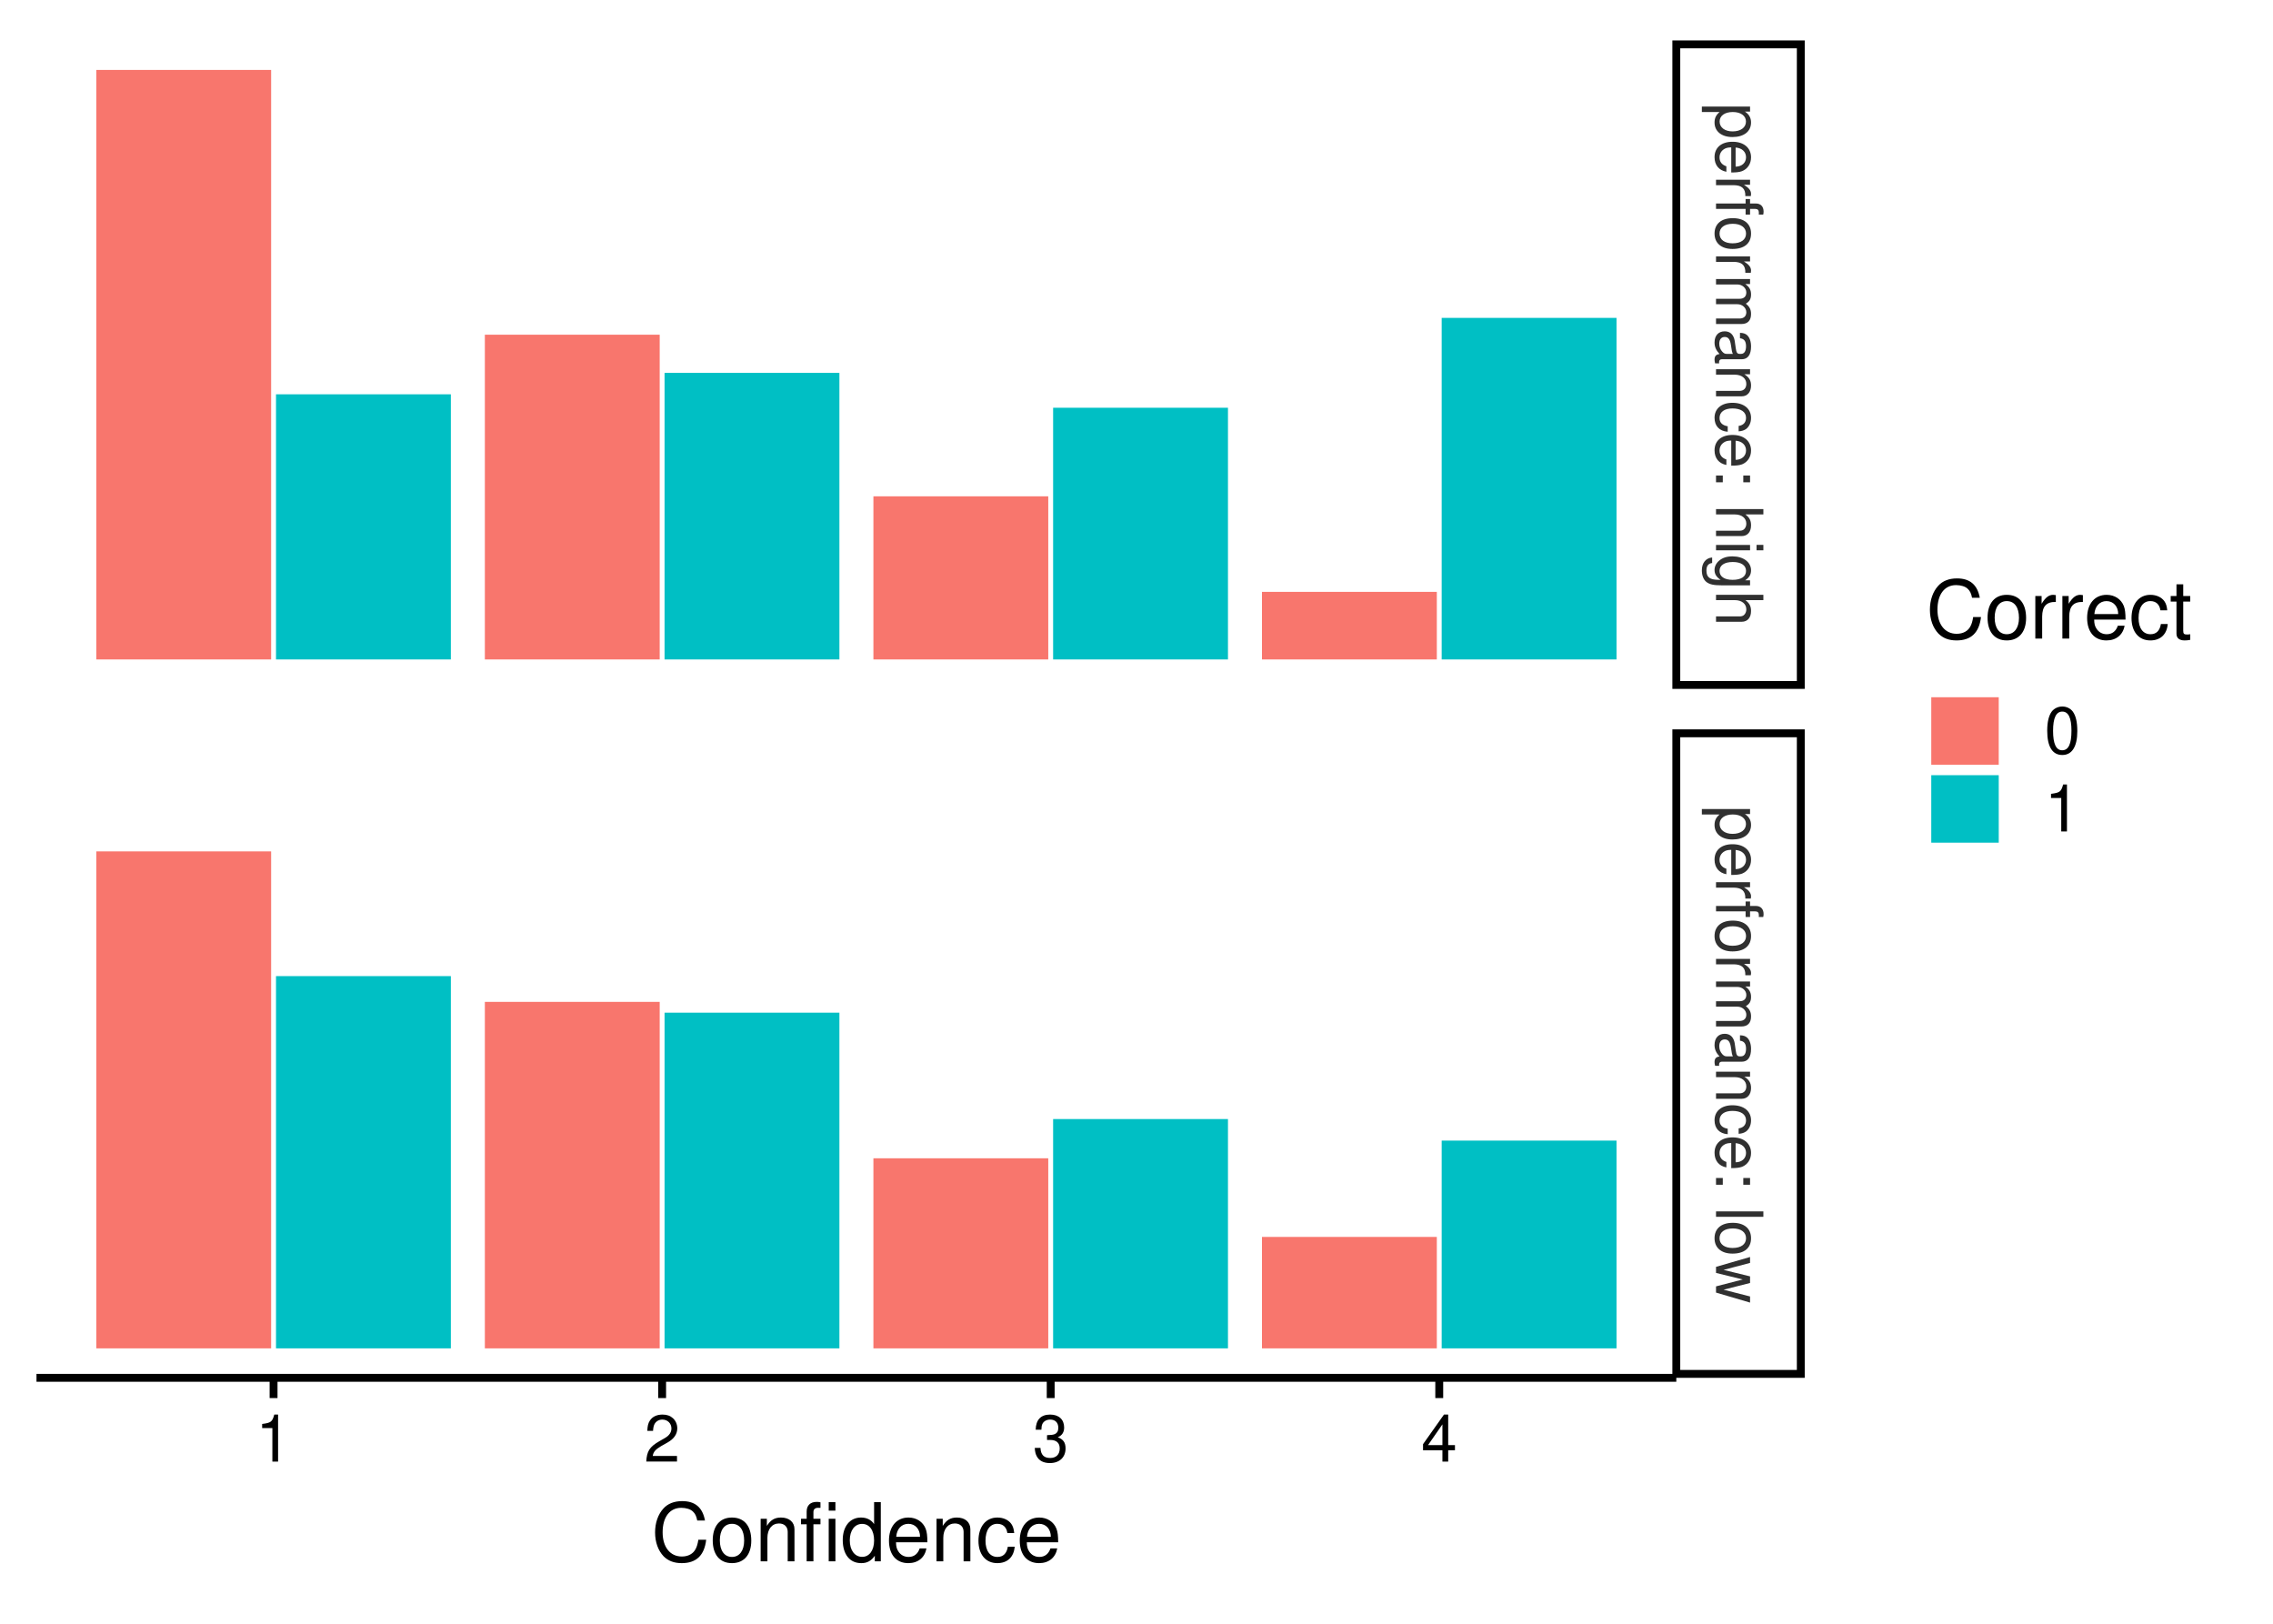
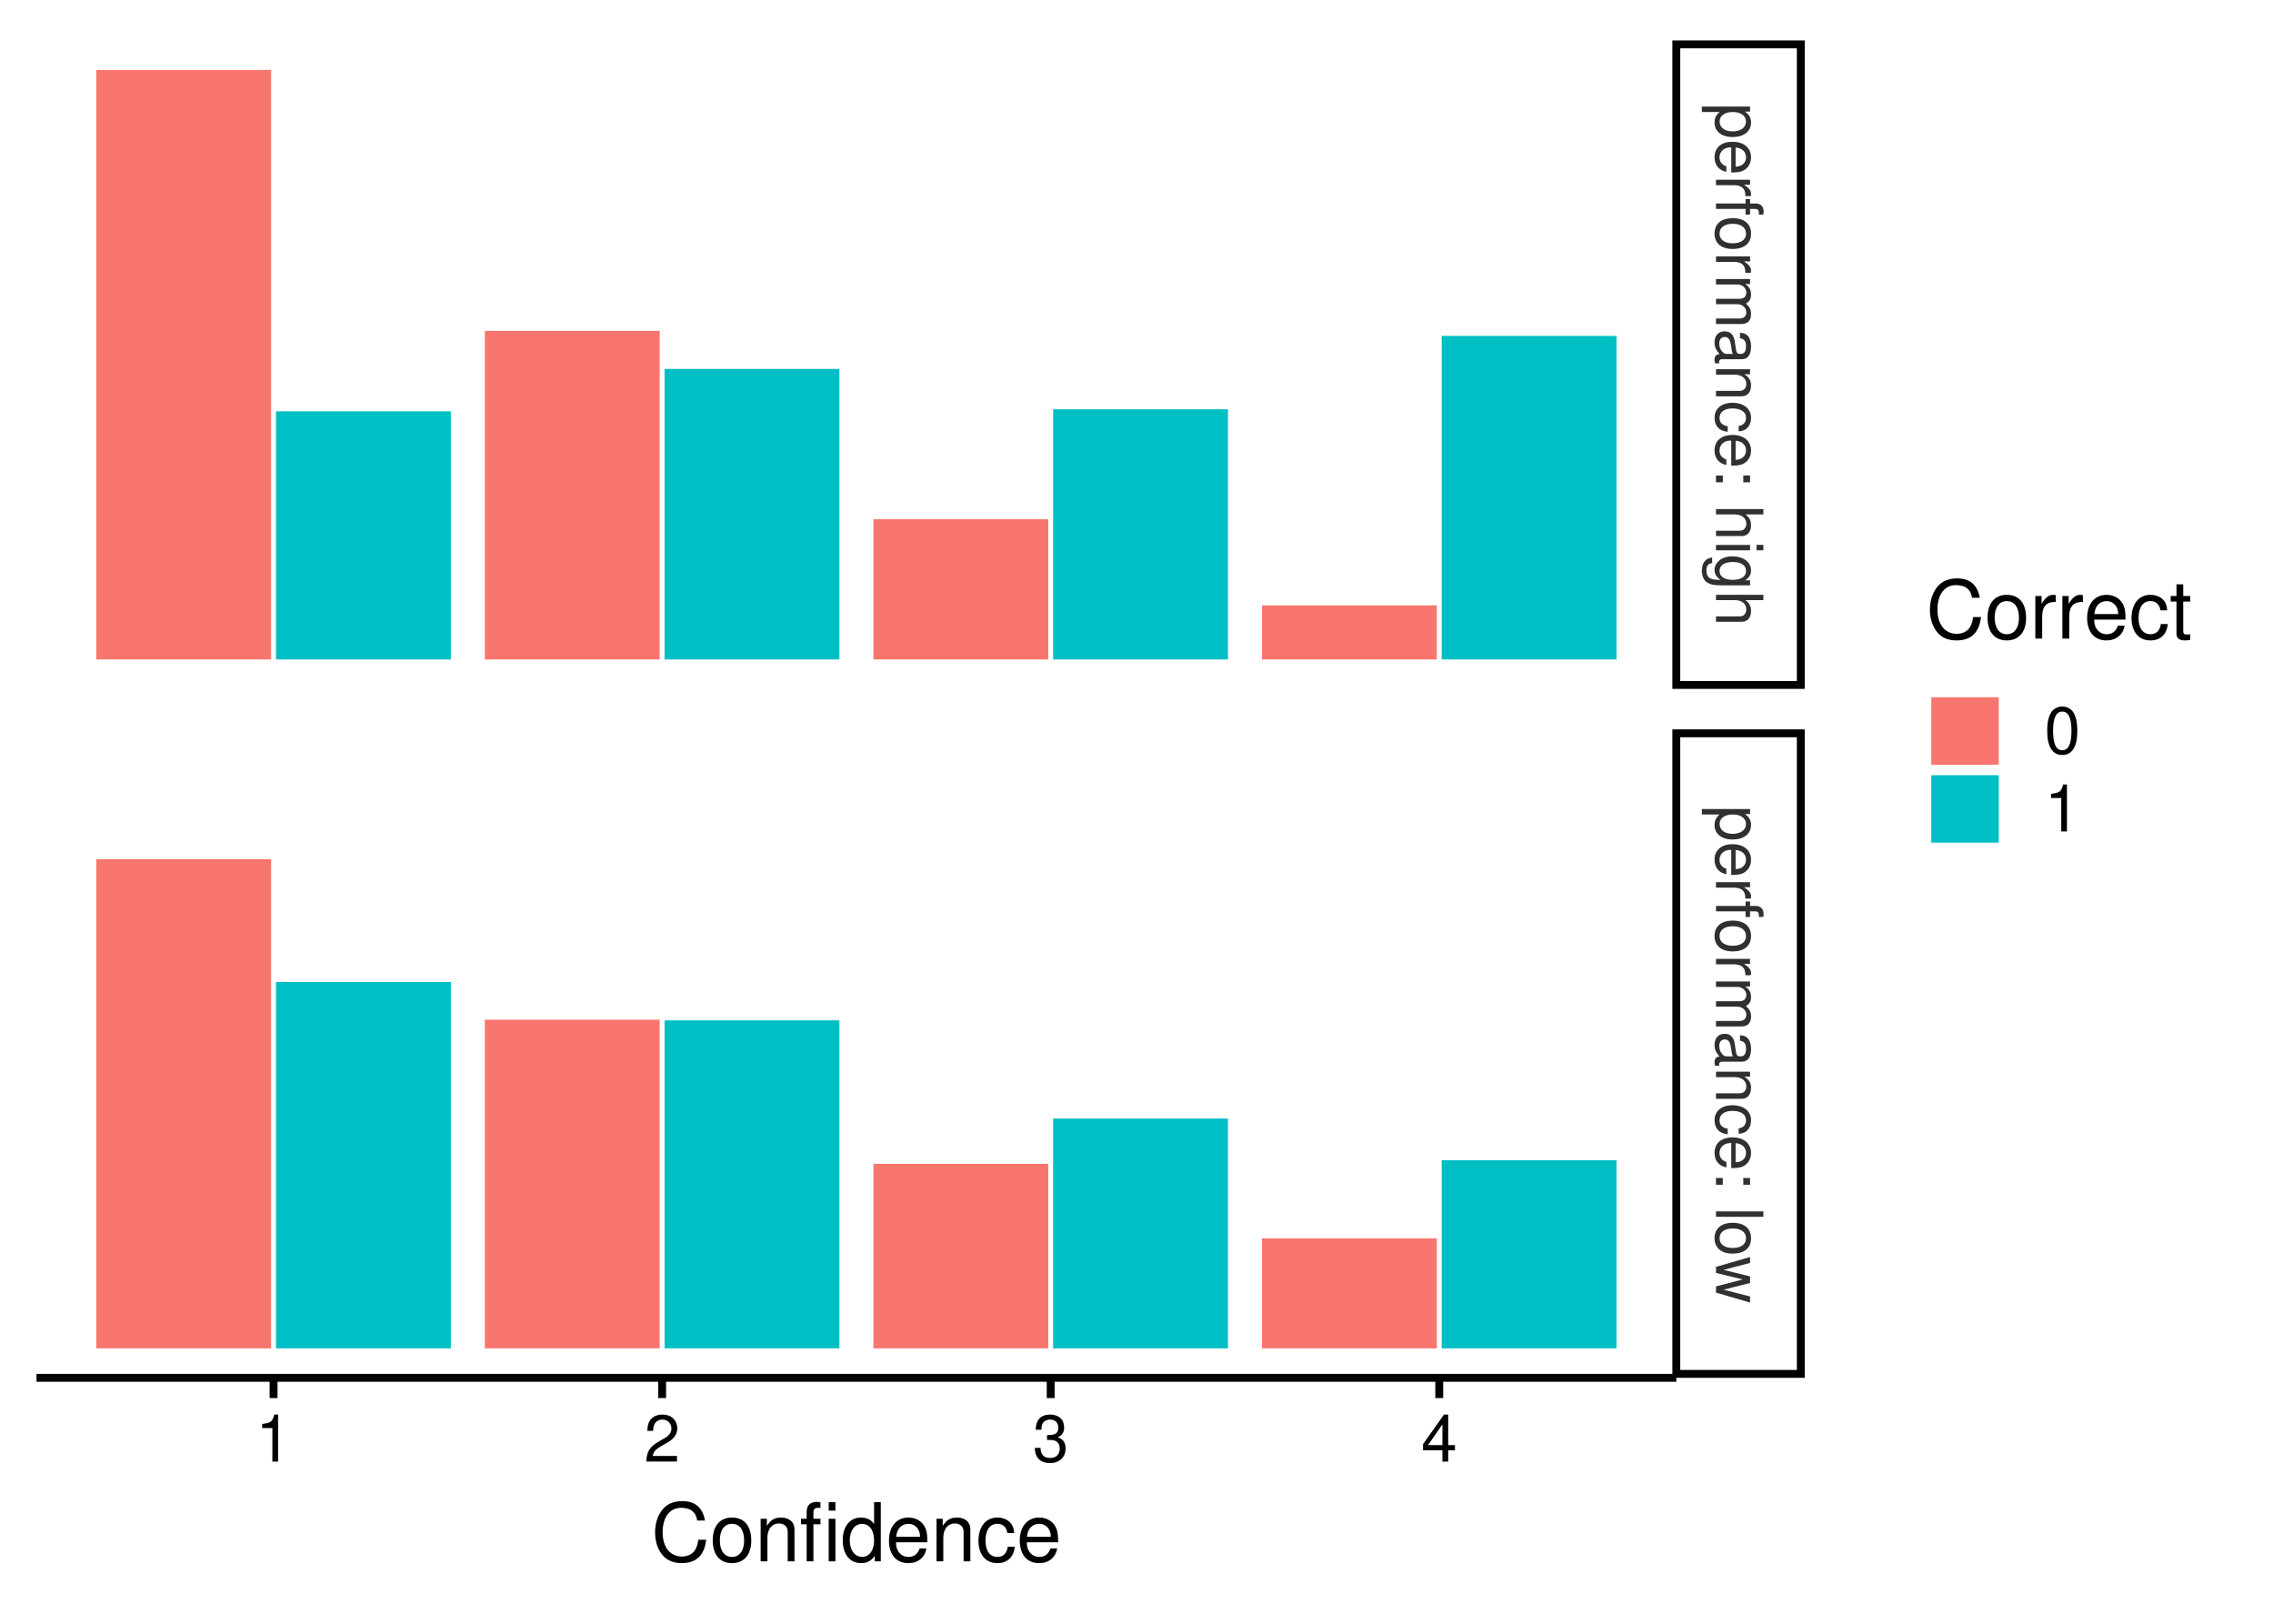
<svg xmlns="http://www.w3.org/2000/svg" xmlns:xlink="http://www.w3.org/1999/xlink" width="504pt" height="360pt" viewBox="0 0 504 360">
  <defs>
    <g>
      <g id="glyph-0-0">
        <path d="M -3.141 0.781 L -3.141 1.984 L 0.797 1.984 C 0.016 2.625 -0.328 3.328 -0.328 4.312 C -0.328 6.266 1.234 7.531 3.641 7.531 C 6.188 7.531 7.766 6.297 7.766 4.297 C 7.766 3.266 7.297 2.453 6.406 1.891 L 7.547 1.891 L 7.547 0.781 Z M 6.641 4.094 C 6.641 5.422 5.469 6.281 3.672 6.281 C 1.953 6.281 0.797 5.406 0.797 4.094 C 0.797 2.812 1.938 1.984 3.719 1.984 C 5.484 1.984 6.641 2.812 6.641 4.094 Z M 6.641 4.094 " />
      </g>
      <g id="glyph-0-1">
        <path d="M 3.375 7.391 C 4.531 7.391 5.219 7.297 5.781 7.094 C 7.016 6.594 7.766 5.453 7.766 4.031 C 7.766 1.938 6.172 0.578 3.672 0.578 C 1.188 0.578 -0.328 1.875 -0.328 4 C -0.328 5.734 0.641 6.922 2.297 7.234 L 2.297 6.016 C 1.297 5.688 0.781 5.016 0.781 4.047 C 0.781 3.281 1.125 2.641 1.75 2.234 C 2.188 1.938 2.625 1.844 3.375 1.828 Z M 4.344 1.859 C 5.75 1.953 6.656 2.812 6.656 4.016 C 6.656 5.25 5.703 6.094 4.344 6.094 Z M 4.344 1.859 " />
      </g>
      <g id="glyph-0-2">
        <path d="M 7.547 1 L 0 1 L 0 2.203 L 3.922 2.203 C 5.734 2.219 6.547 2.969 6.5 4.625 L 7.719 4.625 C 7.75 4.422 7.766 4.312 7.766 4.156 C 7.766 3.391 7.297 2.797 6.188 2.109 L 7.547 2.109 Z M 7.547 1 " />
      </g>
      <g id="glyph-0-3">
        <path d="M 7.547 3.719 L 7.547 2.469 L 8.734 2.469 C 9.234 2.469 9.5 2.734 9.5 3.297 C 9.5 3.406 9.5 3.438 9.484 3.719 L 10.469 3.719 C 10.531 3.438 10.547 3.281 10.547 3.047 C 10.547 1.938 9.906 1.266 8.828 1.266 L 7.547 1.266 L 7.547 0.266 L 6.562 0.266 L 6.562 1.266 L 0 1.266 L 0 2.469 L 6.562 2.469 L 6.562 3.719 Z M 7.547 3.719 " />
      </g>
      <g id="glyph-0-4">
        <path d="M 7.766 3.922 C 7.766 1.781 6.25 0.516 3.719 0.516 C 1.172 0.516 -0.328 1.781 -0.328 3.938 C -0.328 6.062 1.188 7.344 3.656 7.344 C 6.281 7.344 7.766 6.109 7.766 3.922 Z M 6.656 3.938 C 6.656 5.281 5.547 6.094 3.672 6.094 C 1.891 6.094 0.781 5.266 0.781 3.938 C 0.781 2.594 1.891 1.766 3.719 1.766 C 5.547 1.766 6.656 2.594 6.656 3.938 Z M 6.656 3.938 " />
      </g>
      <g id="glyph-0-5">
        <path d="M 7.547 1.016 L 0 1.016 L 0 2.219 L 4.734 2.219 C 5.828 2.219 6.719 3.016 6.719 3.984 C 6.719 4.891 6.172 5.391 5.203 5.391 L 0 5.391 L 0 6.594 L 4.734 6.594 C 5.828 6.594 6.719 7.391 6.719 8.375 C 6.719 9.25 6.156 9.766 5.203 9.766 L 0 9.766 L 0 10.984 L 5.656 10.984 C 7.016 10.984 7.766 10.203 7.766 8.781 C 7.766 7.781 7.469 7.172 6.609 6.469 C 7.422 6.016 7.766 5.422 7.766 4.438 C 7.766 3.422 7.391 2.75 6.484 2.125 L 7.547 2.125 Z M 7.547 1.016 " />
      </g>
      <g id="glyph-0-6">
        <path d="M 0.703 7.703 C 0.672 7.578 0.672 7.516 0.672 7.453 C 0.672 7.031 0.891 6.797 1.266 6.797 L 5.703 6.797 C 7.047 6.797 7.766 5.812 7.766 3.969 C 7.766 2.859 7.453 1.969 6.891 1.453 C 6.5 1.109 6.062 0.969 5.312 0.938 L 5.312 2.141 C 6.234 2.25 6.656 2.797 6.656 3.922 C 6.656 5.016 6.25 5.609 5.531 5.609 L 5.219 5.609 C 4.703 5.594 4.516 5.328 4.375 4.344 C 4.156 2.656 4.109 2.391 3.922 1.938 C 3.547 1.047 2.875 0.609 1.906 0.609 C 0.531 0.609 -0.328 1.562 -0.328 3.078 C -0.328 4.031 0 4.797 0.781 5.641 C 0 5.734 -0.328 6.109 -0.328 6.891 C -0.328 7.141 -0.297 7.297 -0.203 7.703 Z M 2.375 5.609 C 1.969 5.609 1.734 5.484 1.391 5.125 C 0.953 4.641 0.719 4.047 0.719 3.344 C 0.719 2.406 1.172 1.859 1.938 1.859 C 2.719 1.859 3.125 2.375 3.312 3.672 C 3.484 4.953 3.547 5.203 3.734 5.609 Z M 2.375 5.609 " />
      </g>
      <g id="glyph-0-7">
        <path d="M 7.547 1.016 L 0 1.016 L 0 2.219 L 4.156 2.219 C 5.703 2.219 6.719 3.031 6.719 4.266 C 6.719 5.219 6.141 5.812 5.234 5.812 L 0 5.812 L 0 7.016 L 5.703 7.016 C 6.953 7.016 7.766 6.078 7.766 4.625 C 7.766 3.5 7.328 2.781 6.281 2.125 L 7.547 2.125 Z M 7.547 1.016 " />
      </g>
      <g id="glyph-0-8">
        <path d="M 5.016 6.781 C 5.75 6.734 6.219 6.562 6.641 6.281 C 7.344 5.766 7.766 4.859 7.766 3.797 C 7.766 1.75 6.156 0.453 3.641 0.453 C 1.203 0.453 -0.328 1.75 -0.328 3.781 C -0.328 5.594 0.75 6.734 2.594 6.875 L 2.594 5.656 C 1.391 5.453 0.781 4.844 0.781 3.812 C 0.781 2.5 1.859 1.703 3.641 1.703 C 5.531 1.703 6.656 2.484 6.656 3.781 C 6.656 4.797 6.062 5.438 5.016 5.578 Z M 5.016 6.781 " />
      </g>
      <g id="glyph-0-9">
        <path d="M 1.5 3.078 L 1.5 1.578 L 0 1.578 L 0 3.078 Z M 7.547 3.078 L 7.547 1.578 L 6.047 1.578 L 6.047 3.078 Z M 7.547 3.078 " />
      </g>
      <g id="glyph-0-10">
</g>
      <g id="glyph-0-11">
        <path d="M 10.5 1.016 L 0 1.016 L 0 2.203 L 4.156 2.203 C 5.703 2.203 6.719 3.016 6.719 4.25 C 6.719 4.656 6.594 5.031 6.375 5.312 C 6.125 5.656 5.766 5.812 5.234 5.812 L 0 5.812 L 0 7 L 5.703 7 C 6.969 7 7.766 6.094 7.766 4.625 C 7.766 3.562 7.438 2.906 6.516 2.203 L 10.5 2.203 Z M 10.5 1.016 " />
      </g>
      <g id="glyph-0-12">
        <path d="M 7.547 2.156 L 7.547 0.969 L 0 0.969 L 0 2.156 Z M 10.5 2.156 L 10.5 0.953 L 8.984 0.953 L 8.984 2.156 Z M 10.5 2.156 " />
      </g>
      <g id="glyph-0-13">
        <path d="M 7.547 5.812 L 6.453 5.812 C 7.359 5.219 7.766 4.547 7.766 3.594 C 7.766 1.766 6.062 0.5 3.641 0.5 C 2.375 0.5 1.453 0.812 0.688 1.453 C 0.031 2.016 -0.328 2.734 -0.328 3.516 C -0.328 4.422 0.078 5.078 1.016 5.703 L 0.641 5.703 C -1.391 5.703 -2.125 5.141 -2.125 3.641 C -2.125 2.625 -1.734 2.094 -0.859 1.969 L -0.859 0.75 C -2.266 0.859 -3.141 1.969 -3.141 3.609 C -3.141 4.719 -2.781 5.641 -2.172 6.141 C -1.469 6.719 -0.531 6.922 1.234 6.922 L 7.547 6.922 Z M 6.656 3.719 C 6.656 4.984 5.594 5.703 3.672 5.703 C 1.844 5.703 0.781 4.969 0.781 3.719 C 0.781 2.484 1.859 1.75 3.719 1.75 C 5.562 1.75 6.656 2.484 6.656 3.719 Z M 6.656 3.719 " />
      </g>
      <g id="glyph-0-14">
        <path d="M 10.5 2.188 L 10.5 0.984 L 0 0.984 L 0 2.188 Z M 10.5 2.188 " />
      </g>
      <g id="glyph-0-15">
        <path d="M 0 7.984 L 7.547 10.203 L 7.547 8.844 L 1.672 7.344 L 7.547 5.859 L 7.547 4.391 L 1.672 2.953 L 7.547 1.406 L 7.547 0.094 L 0 2.281 L 0 3.625 L 5.922 5.078 L 0 6.609 Z M 0 7.984 " />
      </g>
      <g id="glyph-1-0">
        <path d="M 3.734 -7.422 L 3.734 0 L 5 0 L 5 -10.422 L 4.156 -10.422 C 3.719 -8.812 3.422 -8.594 1.469 -8.344 L 1.469 -7.422 Z M 3.734 -7.422 " />
      </g>
      <g id="glyph-1-1">
        <path d="M 7.297 -1.25 L 1.922 -1.25 C 2.047 -2.125 2.5 -2.672 3.766 -3.422 L 5.203 -4.234 C 6.625 -5.031 7.359 -6.094 7.359 -7.375 C 7.359 -8.234 7.016 -9.047 6.406 -9.609 C 5.812 -10.156 5.062 -10.422 4.094 -10.422 C 2.797 -10.422 1.828 -9.953 1.266 -9.062 C 0.906 -8.516 0.75 -7.859 0.719 -6.812 L 1.984 -6.812 C 2.031 -7.516 2.125 -7.938 2.297 -8.281 C 2.625 -8.922 3.281 -9.312 4.047 -9.312 C 5.203 -9.312 6.062 -8.469 6.062 -7.344 C 6.062 -6.516 5.594 -5.797 4.688 -5.266 L 3.359 -4.5 C 1.219 -3.266 0.609 -2.297 0.484 -0.016 L 7.297 -0.016 Z M 7.297 -1.25 " />
      </g>
      <g id="glyph-1-2">
        <path d="M 3.188 -4.797 L 3.875 -4.797 C 5.266 -4.797 6 -4.156 6 -2.891 C 6 -1.578 5.203 -0.797 3.891 -0.797 C 2.5 -0.797 1.812 -1.5 1.734 -3.031 L 0.469 -3.031 C 0.516 -2.188 0.656 -1.641 0.906 -1.188 C 1.438 -0.172 2.438 0.328 3.828 0.328 C 5.938 0.328 7.297 -0.938 7.297 -2.906 C 7.297 -4.234 6.781 -4.953 5.562 -5.391 C 6.516 -5.781 6.984 -6.5 6.984 -7.547 C 6.984 -9.328 5.812 -10.422 3.875 -10.422 C 1.812 -10.422 0.719 -9.266 0.672 -7.062 L 1.938 -7.062 C 1.953 -7.688 2.016 -8.047 2.172 -8.375 C 2.469 -8.953 3.094 -9.312 3.891 -9.312 C 5.016 -9.312 5.688 -8.625 5.688 -7.5 C 5.688 -6.766 5.438 -6.328 4.875 -6.078 C 4.531 -5.938 4.062 -5.875 3.188 -5.859 Z M 3.188 -4.797 " />
      </g>
      <g id="glyph-1-3">
        <path d="M 4.703 -2.516 L 4.703 0 L 5.984 0 L 5.984 -2.516 L 7.484 -2.516 L 7.484 -3.656 L 5.984 -3.656 L 5.984 -10.422 L 5.047 -10.422 L 0.406 -3.859 L 0.406 -2.516 Z M 4.703 -3.656 L 1.516 -3.656 L 4.703 -8.25 Z M 4.703 -3.656 " />
      </g>
      <g id="glyph-1-4">
        <path d="M 3.969 -10.422 C 3.016 -10.422 2.141 -9.984 1.609 -9.281 C 0.953 -8.359 0.625 -6.969 0.625 -5.047 C 0.625 -1.531 1.766 0.328 3.969 0.328 C 6.125 0.328 7.297 -1.531 7.297 -4.953 C 7.297 -6.969 6.984 -8.328 6.312 -9.281 C 5.781 -10 4.922 -10.422 3.969 -10.422 Z M 3.969 -9.297 C 5.328 -9.297 6 -7.891 6 -5.078 C 6 -2.109 5.344 -0.719 3.938 -0.719 C 2.594 -0.719 1.922 -2.156 1.922 -5.031 C 1.922 -7.891 2.594 -9.297 3.969 -9.297 Z M 3.969 -9.297 " />
      </g>
      <g id="glyph-2-0">
        <path d="M 11.922 -9.047 C 11.391 -11.938 9.734 -13.344 6.859 -13.344 C 5.094 -13.344 3.672 -12.781 2.703 -11.703 C 1.516 -10.406 0.859 -8.531 0.859 -6.406 C 0.859 -4.25 1.531 -2.391 2.75 -1.109 C 3.781 -0.078 5.078 0.406 6.781 0.406 C 9.984 0.406 11.797 -1.312 12.188 -4.781 L 10.453 -4.781 C 10.312 -3.891 10.141 -3.281 9.859 -2.75 C 9.328 -1.672 8.203 -1.062 6.797 -1.062 C 4.188 -1.062 2.531 -3.156 2.531 -6.422 C 2.531 -9.797 4.109 -11.859 6.656 -11.859 C 7.719 -11.859 8.719 -11.562 9.25 -11.031 C 9.734 -10.578 10.016 -10.047 10.203 -9.047 Z M 11.922 -9.047 " />
      </g>
      <g id="glyph-2-1">
        <path d="M 4.891 -9.703 C 2.234 -9.703 0.641 -7.812 0.641 -4.641 C 0.641 -1.453 2.234 0.406 4.906 0.406 C 7.578 0.406 9.188 -1.469 9.188 -4.578 C 9.188 -7.844 7.625 -9.703 4.891 -9.703 Z M 4.906 -8.312 C 6.609 -8.312 7.609 -6.938 7.609 -4.594 C 7.609 -2.359 6.562 -0.969 4.906 -0.969 C 3.234 -0.969 2.219 -2.359 2.219 -4.641 C 2.219 -6.938 3.234 -8.312 4.906 -8.312 Z M 4.906 -8.312 " />
      </g>
      <g id="glyph-2-2">
        <path d="M 1.266 -9.438 L 1.266 0 L 2.766 0 L 2.766 -5.203 C 2.766 -7.125 3.781 -8.391 5.328 -8.391 C 6.516 -8.391 7.266 -7.672 7.266 -6.531 L 7.266 0 L 8.766 0 L 8.766 -7.125 C 8.766 -8.688 7.594 -9.703 5.781 -9.703 C 4.375 -9.703 3.469 -9.156 2.641 -7.844 L 2.641 -9.438 Z M 1.266 -9.438 " />
      </g>
      <g id="glyph-2-3">
        <path d="M 4.531 -9.438 L 2.969 -9.438 L 2.969 -10.906 C 2.969 -11.531 3.312 -11.859 4.016 -11.859 C 4.141 -11.859 4.188 -11.859 4.531 -11.844 L 4.531 -13.078 C 4.188 -13.156 4 -13.172 3.688 -13.172 C 2.297 -13.172 1.469 -12.391 1.469 -11.031 L 1.469 -9.438 L 0.219 -9.438 L 0.219 -8.203 L 1.469 -8.203 L 1.469 0 L 2.969 0 L 2.969 -8.203 L 4.531 -8.203 Z M 7.844 -9.438 L 6.359 -9.438 L 6.359 0 L 7.844 0 Z M 7.844 -13.125 L 6.359 -13.125 L 6.359 -11.234 L 7.844 -11.234 Z M 7.844 -13.125 " />
      </g>
      <g id="glyph-2-4">
        <path d="M 8.906 -13.125 L 7.422 -13.125 L 7.422 -8.25 C 6.781 -9.203 5.781 -9.703 4.516 -9.703 C 2.062 -9.703 0.469 -7.734 0.469 -4.734 C 0.469 -1.547 2.016 0.406 4.578 0.406 C 5.875 0.406 6.766 -0.078 7.578 -1.234 L 7.578 0 L 8.906 0 Z M 4.766 -8.297 C 6.391 -8.297 7.422 -6.875 7.422 -4.609 C 7.422 -2.438 6.375 -0.984 4.781 -0.984 C 3.125 -0.984 2.031 -2.453 2.031 -4.641 C 2.031 -6.844 3.125 -8.297 4.766 -8.297 Z M 4.766 -8.297 " />
      </g>
      <g id="glyph-2-5">
        <path d="M 9.234 -4.219 C 9.234 -5.656 9.125 -6.516 8.859 -7.219 C 8.25 -8.766 6.797 -9.703 5.047 -9.703 C 2.406 -9.703 0.719 -7.703 0.719 -4.594 C 0.719 -1.469 2.344 0.406 5 0.406 C 7.156 0.406 8.656 -0.812 9.031 -2.859 L 7.531 -2.859 C 7.109 -1.625 6.266 -0.969 5.062 -0.969 C 4.109 -0.969 3.297 -1.406 2.797 -2.203 C 2.438 -2.734 2.297 -3.281 2.281 -4.219 Z M 2.328 -5.438 C 2.453 -7.188 3.516 -8.312 5.016 -8.312 C 6.547 -8.312 7.609 -7.125 7.609 -5.438 Z M 2.328 -5.438 " />
      </g>
      <g id="glyph-2-6">
        <path d="M 8.484 -6.266 C 8.406 -7.188 8.203 -7.781 7.844 -8.297 C 7.203 -9.188 6.062 -9.703 4.75 -9.703 C 2.203 -9.703 0.562 -7.688 0.562 -4.547 C 0.562 -1.516 2.172 0.406 4.734 0.406 C 6.984 0.406 8.406 -0.938 8.594 -3.234 L 7.078 -3.234 C 6.828 -1.734 6.047 -0.969 4.766 -0.969 C 3.109 -0.969 2.125 -2.328 2.125 -4.547 C 2.125 -6.906 3.094 -8.312 4.734 -8.312 C 6 -8.312 6.781 -7.578 6.969 -6.266 Z M 8.484 -6.266 " />
      </g>
      <g id="glyph-2-7">
        <path d="M 1.234 -9.438 L 1.234 0 L 2.75 0 L 2.75 -4.891 C 2.766 -7.156 3.703 -8.172 5.781 -8.125 L 5.781 -9.641 C 5.531 -9.688 5.375 -9.703 5.203 -9.703 C 4.234 -9.703 3.484 -9.125 2.625 -7.719 L 2.625 -9.438 Z M 1.234 -9.438 " />
      </g>
      <g id="glyph-2-8">
        <path d="M 4.578 -9.438 L 3.031 -9.438 L 3.031 -12.031 L 1.531 -12.031 L 1.531 -9.438 L 0.25 -9.438 L 0.25 -8.203 L 1.531 -8.203 L 1.531 -1.078 C 1.531 -0.109 2.172 0.406 3.344 0.406 C 3.75 0.406 4.062 0.375 4.578 0.281 L 4.578 -0.969 C 4.359 -0.922 4.156 -0.906 3.859 -0.906 C 3.203 -0.906 3.031 -1.078 3.031 -1.75 L 3.031 -8.203 L 4.578 -8.203 Z M 4.578 -9.438 " />
      </g>
    </g>
    <clipPath id="clip-0">
      <path clip-rule="nonzero" d="M 370.82 8.965 L 400.168 8.965 L 400.168 152.738 L 370.82 152.738 Z M 370.82 8.965 " />
    </clipPath>
    <clipPath id="clip-1">
      <path clip-rule="nonzero" d="M 370.82 161.707 L 400.168 161.707 L 400.168 305.48 L 370.82 305.48 Z M 370.82 161.707 " />
    </clipPath>
  </defs>
  <path fill-rule="nonzero" fill="rgb(97.255%, 46.275%, 42.745%)" fill-opacity="1" d="M 21.352 146.207 L 60.121 146.207 L 60.121 15.504 L 21.352 15.504 Z M 21.352 146.207 " />
-   <path fill-rule="nonzero" fill="rgb(97.255%, 46.275%, 42.745%)" fill-opacity="1" d="M 107.508 146.207 L 146.277 146.207 L 146.277 74.207 L 107.508 74.207 Z M 107.508 146.207 " />
-   <path fill-rule="nonzero" fill="rgb(97.255%, 46.275%, 42.745%)" fill-opacity="1" d="M 193.664 146.207 L 232.434 146.207 L 232.434 110.039 L 193.664 110.039 Z M 193.664 146.207 " />
-   <path fill-rule="nonzero" fill="rgb(97.255%, 46.275%, 42.745%)" fill-opacity="1" d="M 279.82 146.207 L 318.59 146.207 L 318.59 131.223 L 279.82 131.223 Z M 279.82 146.207 " />
-   <path fill-rule="nonzero" fill="rgb(0%, 74.902%, 76.863%)" fill-opacity="1" d="M 61.199 146.207 L 99.969 146.207 L 99.969 87.422 L 61.199 87.422 Z M 61.199 146.207 " />
-   <path fill-rule="nonzero" fill="rgb(0%, 74.902%, 76.863%)" fill-opacity="1" d="M 147.355 146.207 L 186.125 146.207 L 186.125 82.668 L 147.355 82.668 Z M 147.355 146.207 " />
-   <path fill-rule="nonzero" fill="rgb(0%, 74.902%, 76.863%)" fill-opacity="1" d="M 233.512 146.207 L 272.281 146.207 L 272.281 90.402 L 233.512 90.402 Z M 233.512 146.207 " />
-   <path fill-rule="nonzero" fill="rgb(0%, 74.902%, 76.863%)" fill-opacity="1" d="M 319.668 146.207 L 358.438 146.207 L 358.438 70.48 L 319.668 70.48 Z M 319.668 146.207 " />
-   <path fill-rule="nonzero" fill="rgb(97.255%, 46.275%, 42.745%)" fill-opacity="1" d="M 21.352 298.945 L 60.121 298.945 L 60.121 188.762 L 21.352 188.762 Z M 21.352 298.945 " />
-   <path fill-rule="nonzero" fill="rgb(97.255%, 46.275%, 42.745%)" fill-opacity="1" d="M 107.508 298.945 L 146.277 298.945 L 146.277 222.125 L 107.508 222.125 Z M 107.508 298.945 " />
-   <path fill-rule="nonzero" fill="rgb(97.255%, 46.275%, 42.745%)" fill-opacity="1" d="M 193.664 298.945 L 232.434 298.945 L 232.434 256.805 L 193.664 256.805 Z M 193.664 298.945 " />
-   <path fill-rule="nonzero" fill="rgb(97.255%, 46.275%, 42.745%)" fill-opacity="1" d="M 279.82 298.945 L 318.59 298.945 L 318.59 274.238 L 279.82 274.238 Z M 279.82 298.945 " />
-   <path fill-rule="nonzero" fill="rgb(0%, 74.902%, 76.863%)" fill-opacity="1" d="M 61.199 298.945 L 99.969 298.945 L 99.969 216.414 L 61.199 216.414 Z M 61.199 298.945 " />
-   <path fill-rule="nonzero" fill="rgb(0%, 74.902%, 76.863%)" fill-opacity="1" d="M 147.355 298.945 L 186.125 298.945 L 186.125 224.52 L 147.355 224.52 Z M 147.355 298.945 " />
-   <path fill-rule="nonzero" fill="rgb(0%, 74.902%, 76.863%)" fill-opacity="1" d="M 233.512 298.945 L 272.281 298.945 L 272.281 248.105 L 233.512 248.105 Z M 233.512 298.945 " />
-   <path fill-rule="nonzero" fill="rgb(0%, 74.902%, 76.863%)" fill-opacity="1" d="M 319.668 298.945 L 358.438 298.945 L 358.438 252.883 L 319.668 252.883 Z M 319.668 298.945 " />
+   <path fill-rule="nonzero" fill="rgb(97.255%, 46.275%, 42.745%)" fill-opacity="1" d="M 107.508 146.207 L 146.277 146.207 L 146.277 73.355 L 107.508 73.355 Z M 107.508 146.207 " />
+   <path fill-rule="nonzero" fill="rgb(97.255%, 46.275%, 42.745%)" fill-opacity="1" d="M 193.664 146.207 L 232.434 146.207 L 232.434 115.125 L 193.664 115.125 Z M 193.664 146.207 " />
+   <path fill-rule="nonzero" fill="rgb(97.255%, 46.275%, 42.745%)" fill-opacity="1" d="M 279.82 146.207 L 318.59 146.207 L 318.59 134.227 L 279.82 134.227 Z M 279.82 146.207 " />
+   <path fill-rule="nonzero" fill="rgb(0%, 74.902%, 76.863%)" fill-opacity="1" d="M 61.199 146.207 L 99.969 146.207 L 99.969 91.191 L 61.199 91.191 Z M 61.199 146.207 " />
+   <path fill-rule="nonzero" fill="rgb(0%, 74.902%, 76.863%)" fill-opacity="1" d="M 147.355 146.207 L 186.125 146.207 L 186.125 81.793 L 147.355 81.793 Z M 147.355 146.207 " />
+   <path fill-rule="nonzero" fill="rgb(0%, 74.902%, 76.863%)" fill-opacity="1" d="M 233.512 146.207 L 272.281 146.207 L 272.281 90.746 L 233.512 90.746 Z M 233.512 146.207 " />
+   <path fill-rule="nonzero" fill="rgb(0%, 74.902%, 76.863%)" fill-opacity="1" d="M 319.668 146.207 L 358.438 146.207 L 358.438 74.473 L 319.668 74.473 Z M 319.668 146.207 " />
+   <path fill-rule="nonzero" fill="rgb(97.255%, 46.275%, 42.745%)" fill-opacity="1" d="M 21.352 298.945 L 60.121 298.945 L 60.121 190.5 L 21.352 190.5 Z M 21.352 298.945 " />
+   <path fill-rule="nonzero" fill="rgb(97.255%, 46.275%, 42.745%)" fill-opacity="1" d="M 107.508 298.945 L 146.277 298.945 L 146.277 226.078 L 107.508 226.078 Z M 107.508 298.945 " />
+   <path fill-rule="nonzero" fill="rgb(97.255%, 46.275%, 42.745%)" fill-opacity="1" d="M 193.664 298.945 L 232.434 298.945 L 232.434 258.031 L 193.664 258.031 Z M 193.664 298.945 " />
+   <path fill-rule="nonzero" fill="rgb(97.255%, 46.275%, 42.745%)" fill-opacity="1" d="M 279.82 298.945 L 318.59 298.945 L 318.59 274.551 L 279.82 274.551 Z M 279.82 298.945 " />
+   <path fill-rule="nonzero" fill="rgb(0%, 74.902%, 76.863%)" fill-opacity="1" d="M 61.199 298.945 L 99.969 298.945 L 99.969 217.719 L 61.199 217.719 Z M 61.199 298.945 " />
+   <path fill-rule="nonzero" fill="rgb(0%, 74.902%, 76.863%)" fill-opacity="1" d="M 147.355 298.945 L 186.125 298.945 L 186.125 226.227 L 147.355 226.227 Z M 147.355 298.945 " />
+   <path fill-rule="nonzero" fill="rgb(0%, 74.902%, 76.863%)" fill-opacity="1" d="M 233.512 298.945 L 272.281 298.945 L 272.281 247.992 L 233.512 247.992 Z M 233.512 298.945 " />
+   <path fill-rule="nonzero" fill="rgb(0%, 74.902%, 76.863%)" fill-opacity="1" d="M 319.668 298.945 L 358.438 298.945 L 358.438 257.223 L 319.668 257.223 Z M 319.668 298.945 " />
  <g clip-path="url(#clip-0)">
    <path fill="none" stroke-width="3.492" stroke-linecap="round" stroke-linejoin="round" stroke="rgb(0%, 0%, 0%)" stroke-opacity="1" stroke-miterlimit="10" d="M 370.82 152.742 L 400.168 152.742 L 400.168 8.969 L 370.82 8.969 Z M 370.82 152.742 " />
  </g>
  <g fill="rgb(10.196%, 10.196%, 10.196%)" fill-opacity="0.902">
    <use xlink:href="#glyph-0-0" x="380.499" y="22.852" />
    <use xlink:href="#glyph-0-1" x="380.499" y="30.852" />
    <use xlink:href="#glyph-0-2" x="380.499" y="38.852" />
    <use xlink:href="#glyph-0-3" x="380.499" y="43.852" />
    <use xlink:href="#glyph-0-4" x="380.499" y="47.852" />
    <use xlink:href="#glyph-0-2" x="380.499" y="55.852" />
    <use xlink:href="#glyph-0-5" x="380.499" y="60.852" />
    <use xlink:href="#glyph-0-6" x="380.499" y="72.852" />
    <use xlink:href="#glyph-0-7" x="380.499" y="80.852" />
    <use xlink:href="#glyph-0-8" x="380.499" y="88.852" />
    <use xlink:href="#glyph-0-1" x="380.499" y="95.852" />
    <use xlink:href="#glyph-0-9" x="380.499" y="103.852" />
    <use xlink:href="#glyph-0-10" x="380.499" y="107.852" />
    <use xlink:href="#glyph-0-11" x="380.499" y="111.852" />
    <use xlink:href="#glyph-0-12" x="380.499" y="119.852" />
    <use xlink:href="#glyph-0-13" x="380.499" y="122.852" />
    <use xlink:href="#glyph-0-11" x="380.499" y="130.852" />
  </g>
  <g clip-path="url(#clip-1)">
    <path fill="none" stroke-width="3.492" stroke-linecap="round" stroke-linejoin="round" stroke="rgb(0%, 0%, 0%)" stroke-opacity="1" stroke-miterlimit="10" d="M 370.82 305.48 L 400.168 305.48 L 400.168 161.707 L 370.82 161.707 Z M 370.82 305.48 " />
  </g>
  <g fill="rgb(10.196%, 10.196%, 10.196%)" fill-opacity="0.902">
    <use xlink:href="#glyph-0-0" x="380.499" y="178.594" />
    <use xlink:href="#glyph-0-1" x="380.499" y="186.594" />
    <use xlink:href="#glyph-0-2" x="380.499" y="194.594" />
    <use xlink:href="#glyph-0-3" x="380.499" y="199.594" />
    <use xlink:href="#glyph-0-4" x="380.499" y="203.594" />
    <use xlink:href="#glyph-0-2" x="380.499" y="211.594" />
    <use xlink:href="#glyph-0-5" x="380.499" y="216.594" />
    <use xlink:href="#glyph-0-6" x="380.499" y="228.594" />
    <use xlink:href="#glyph-0-7" x="380.499" y="236.594" />
    <use xlink:href="#glyph-0-8" x="380.499" y="244.594" />
    <use xlink:href="#glyph-0-1" x="380.499" y="251.594" />
    <use xlink:href="#glyph-0-9" x="380.499" y="259.594" />
    <use xlink:href="#glyph-0-10" x="380.499" y="263.594" />
    <use xlink:href="#glyph-0-14" x="380.499" y="267.594" />
    <use xlink:href="#glyph-0-4" x="380.499" y="270.594" />
    <use xlink:href="#glyph-0-15" x="380.499" y="278.594" />
  </g>
  <path fill="none" stroke-width="1.746" stroke-linecap="square" stroke-linejoin="round" stroke="rgb(0%, 0%, 0%)" stroke-opacity="1" stroke-miterlimit="10" d="M 8.965 305.48 L 370.82 305.48 " />
  <path fill="none" stroke-width="1.746" stroke-linecap="butt" stroke-linejoin="round" stroke="rgb(0%, 0%, 0%)" stroke-opacity="1" stroke-miterlimit="10" d="M 60.66 309.965 L 60.66 305.48 " />
  <path fill="none" stroke-width="1.746" stroke-linecap="butt" stroke-linejoin="round" stroke="rgb(0%, 0%, 0%)" stroke-opacity="1" stroke-miterlimit="10" d="M 146.816 309.965 L 146.816 305.48 " />
  <path fill="none" stroke-width="1.746" stroke-linecap="butt" stroke-linejoin="round" stroke="rgb(0%, 0%, 0%)" stroke-opacity="1" stroke-miterlimit="10" d="M 232.973 309.965 L 232.973 305.48 " />
  <path fill="none" stroke-width="1.746" stroke-linecap="butt" stroke-linejoin="round" stroke="rgb(0%, 0%, 0%)" stroke-opacity="1" stroke-miterlimit="10" d="M 319.129 309.965 L 319.129 305.48 " />
  <g fill="rgb(0%, 0%, 0%)" fill-opacity="1">
    <use xlink:href="#glyph-1-0" x="56.66" y="324.048" />
  </g>
  <g fill="rgb(0%, 0%, 0%)" fill-opacity="1">
    <use xlink:href="#glyph-1-1" x="142.816" y="324.048" />
  </g>
  <g fill="rgb(0%, 0%, 0%)" fill-opacity="1">
    <use xlink:href="#glyph-1-2" x="228.973" y="324.048" />
  </g>
  <g fill="rgb(0%, 0%, 0%)" fill-opacity="1">
    <use xlink:href="#glyph-1-3" x="315.129" y="324.048" />
  </g>
  <g fill="rgb(0%, 0%, 0%)" fill-opacity="1">
    <use xlink:href="#glyph-2-0" x="144.395" y="346.157" />
    <use xlink:href="#glyph-2-1" x="157.395" y="346.157" />
    <use xlink:href="#glyph-2-2" x="167.395" y="346.157" />
    <use xlink:href="#glyph-2-3" x="177.395" y="346.157" />
    <use xlink:href="#glyph-2-4" x="186.395" y="346.157" />
    <use xlink:href="#glyph-2-5" x="196.395" y="346.157" />
    <use xlink:href="#glyph-2-2" x="206.395" y="346.157" />
    <use xlink:href="#glyph-2-6" x="216.395" y="346.157" />
    <use xlink:href="#glyph-2-5" x="225.395" y="346.157" />
  </g>
  <g fill="rgb(0%, 0%, 0%)" fill-opacity="1">
    <use xlink:href="#glyph-2-0" x="427.066" y="141.583" />
    <use xlink:href="#glyph-2-1" x="440.066" y="141.583" />
    <use xlink:href="#glyph-2-7" x="450.066" y="141.583" />
    <use xlink:href="#glyph-2-7" x="456.066" y="141.583" />
    <use xlink:href="#glyph-2-5" x="462.066" y="141.583" />
    <use xlink:href="#glyph-2-6" x="472.066" y="141.583" />
    <use xlink:href="#glyph-2-8" x="481.066" y="141.583" />
  </g>
  <path fill-rule="nonzero" fill="rgb(97.255%, 46.275%, 42.745%)" fill-opacity="1" d="M 428.227 169.547 L 443.188 169.547 L 443.188 154.586 L 428.227 154.586 Z M 428.227 169.547 " />
  <path fill-rule="nonzero" fill="rgb(0%, 74.902%, 76.863%)" fill-opacity="1" d="M 428.227 186.828 L 443.188 186.828 L 443.188 171.867 L 428.227 171.867 Z M 428.227 186.828 " />
  <g fill="rgb(0%, 0%, 0%)" fill-opacity="1">
    <use xlink:href="#glyph-1-4" x="453.312" y="167.063" />
  </g>
  <g fill="rgb(0%, 0%, 0%)" fill-opacity="1">
    <use xlink:href="#glyph-1-0" x="453.312" y="184.345" />
  </g>
</svg>
